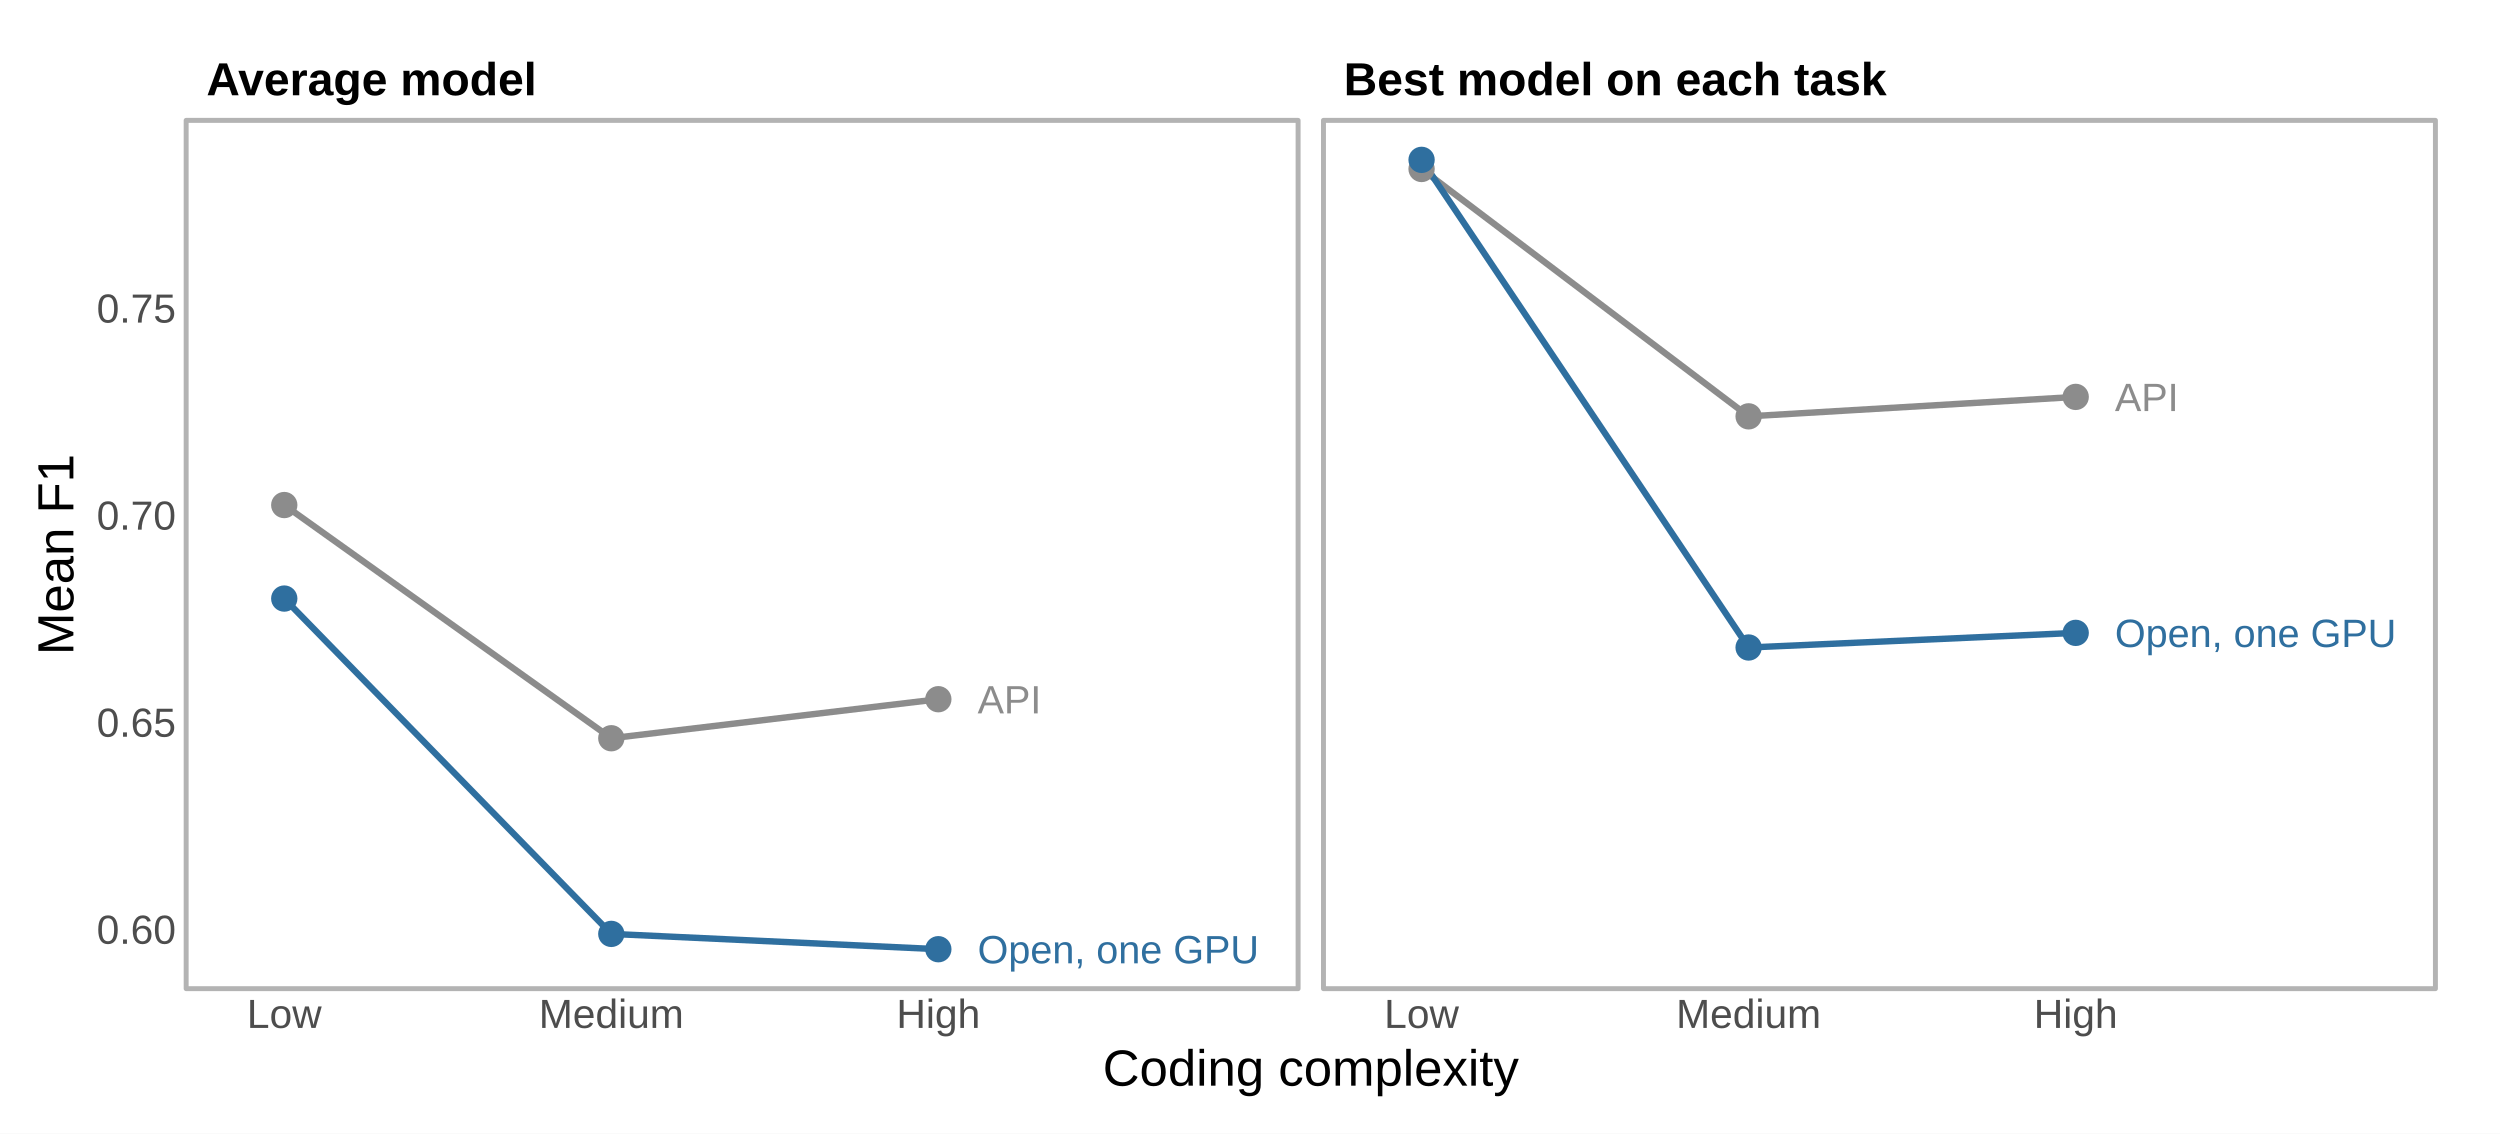
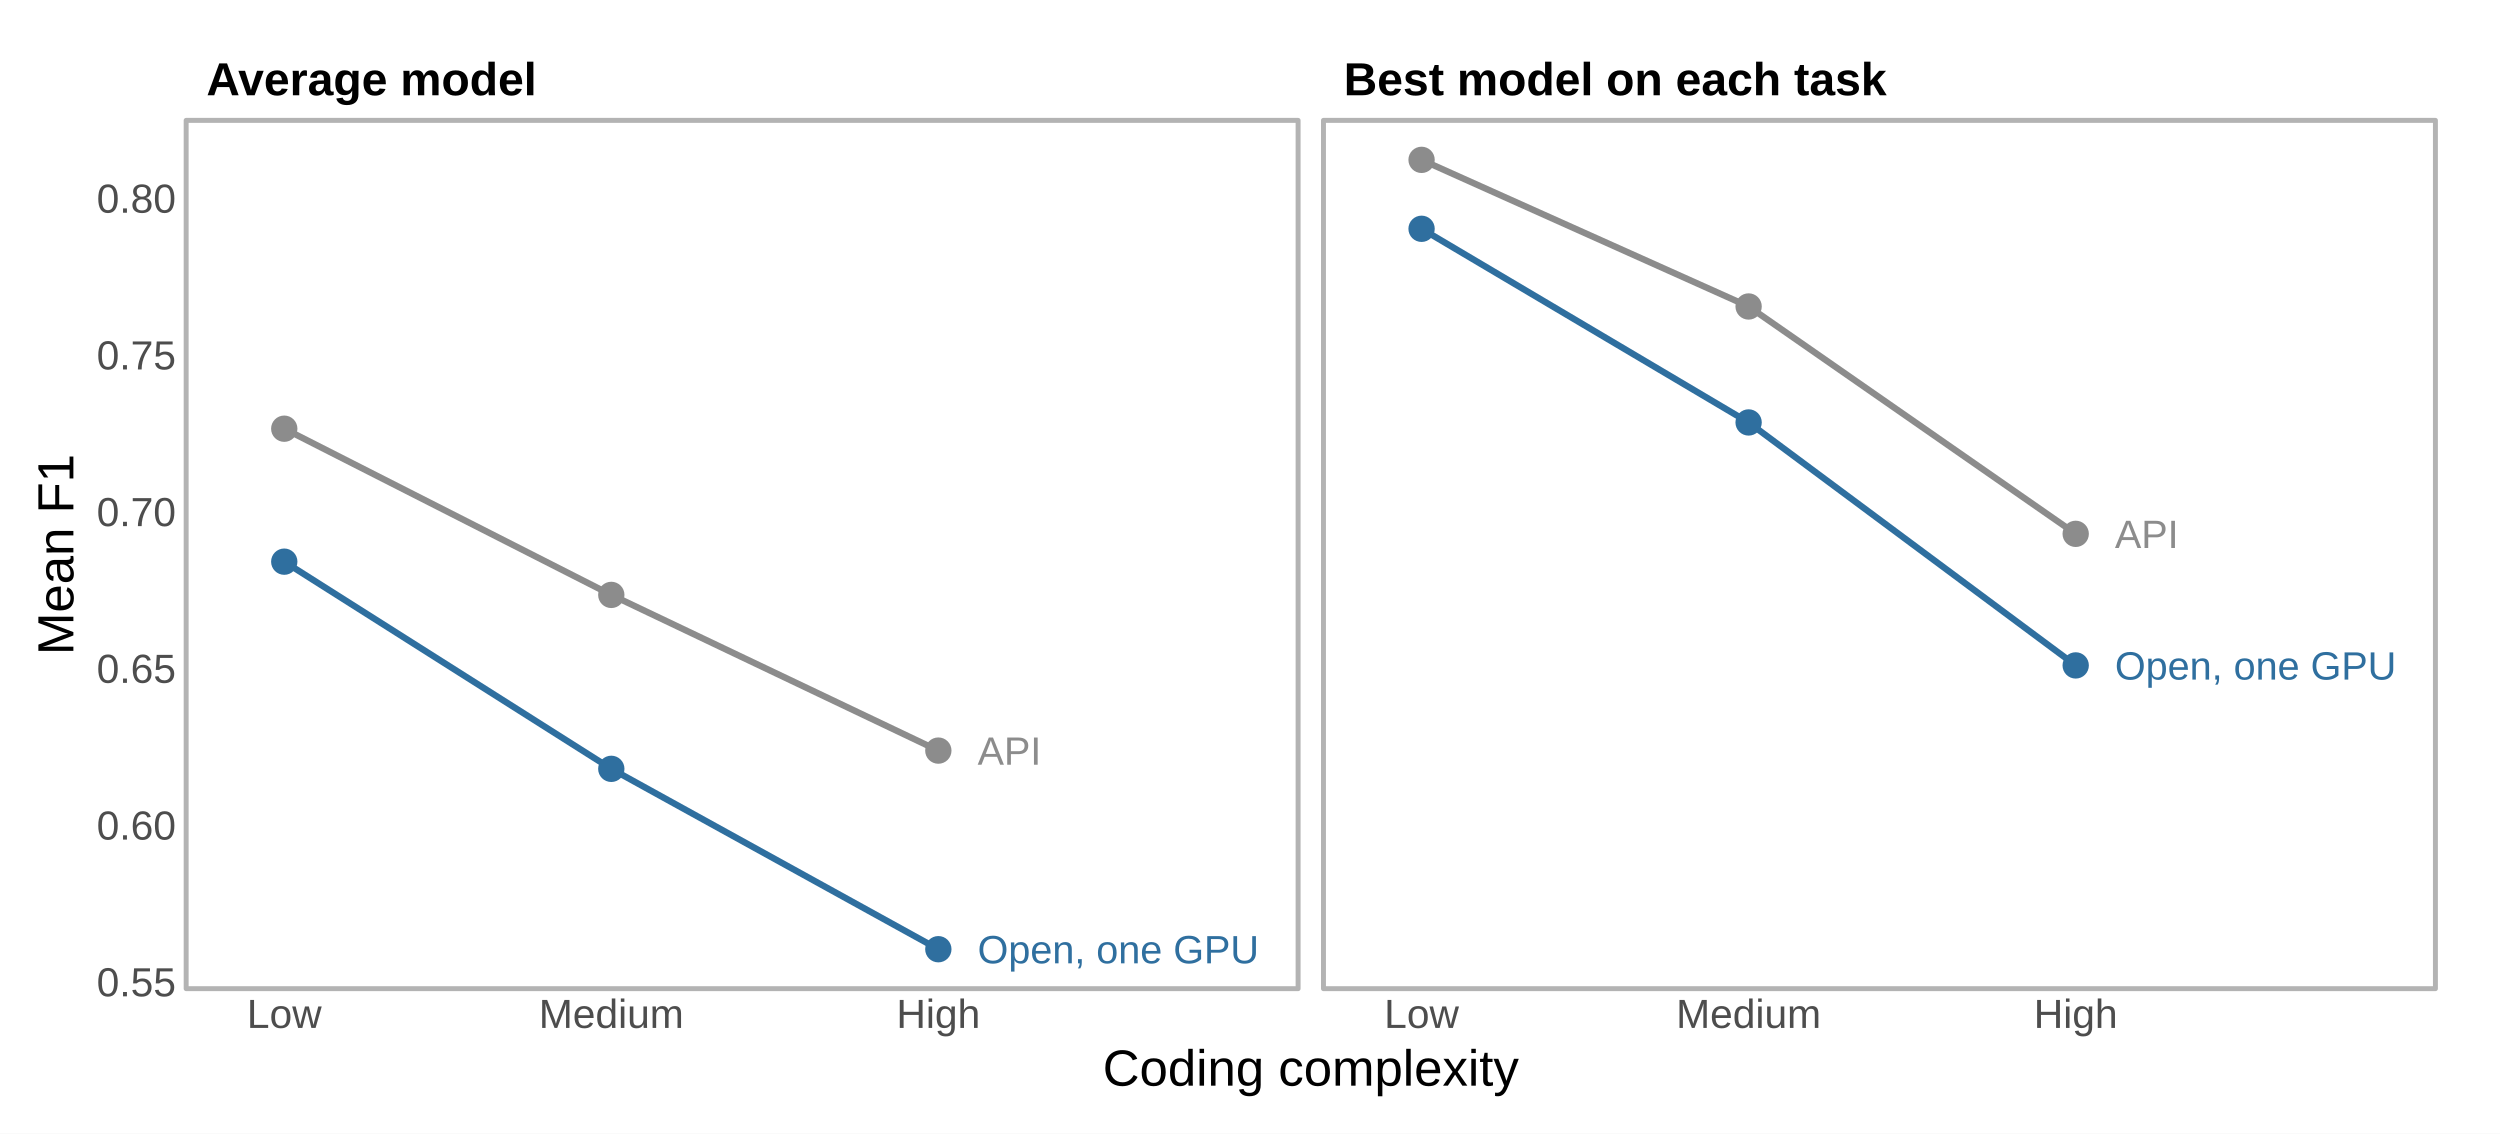
<svg xmlns="http://www.w3.org/2000/svg" width="540.00pt" height="244.80pt" viewBox="0 0 540.00 244.80">
  <g class="svglite">
    <defs>
      <style type="text/css">
    .svglite line, .svglite polyline, .svglite polygon, .svglite path, .svglite rect, .svglite circle {
      fill: none;
      stroke: #000000;
      stroke-linecap: round;
      stroke-linejoin: round;
      stroke-miterlimit: 10.00;
    }
    .svglite text {
      white-space: pre;
    }
    .svglite g.glyphgroup path {
      fill: inherit;
      stroke: none;
    }
  </style>
    </defs>
    <rect width="100%" height="100%" style="stroke: none; fill: #FFFFFF;" />
    <defs>
      <clipPath id="cpMC4wMHw1NDAuMDB8MC4wMHwyNDQuODA=">
        <rect x="0.00" y="0.00" width="540.00" height="244.80" />
      </clipPath>
    </defs>
    <g clip-path="url(#cpMC4wMHw1NDAuMDB8MC4wMHwyNDQuODA=)">
      <rect x="0.00" y="0.00" width="540.00" height="244.80" style="stroke-width: 1.07; stroke: #FFFFFF; fill: #FFFFFF;" />
      <rect x="40.21" y="26.00" width="240.18" height="187.55" style="stroke-width: 1.07; stroke: none; fill: #FFFFFF;" />
-       <polyline points="61.40,109.09 132.04,159.46 202.68,151.03 " style="stroke-width: 1.39; stroke: #8C8C8C; stroke-linecap: butt;" />
-       <polyline points="61.40,129.29 132.04,201.72 202.68,205.03 " style="stroke-width: 1.39; stroke: #2F6F9F; stroke-linecap: butt;" />
-       <circle cx="202.68" cy="151.03" r="2.49" style="stroke-width: 0.71; stroke: #8C8C8C; fill: #8C8C8C;" />
+       <polyline points="61.40,92.60 132.04,128.50 202.68,162.13 " style="stroke-width: 1.39; stroke: #8C8C8C; stroke-linecap: butt;" />
+       <polyline points="61.40,121.32 132.04,166.07 202.68,205.03 " style="stroke-width: 1.39; stroke: #2F6F9F; stroke-linecap: butt;" />
+       <circle cx="202.68" cy="162.13" r="2.49" style="stroke-width: 0.71; stroke: #8C8C8C; fill: #8C8C8C;" />
      <circle cx="202.68" cy="205.03" r="2.49" style="stroke-width: 0.71; stroke: #2F6F9F; fill: #2F6F9F;" />
-       <circle cx="61.40" cy="109.09" r="2.49" style="stroke-width: 0.71; stroke: #8C8C8C; fill: #8C8C8C;" />
-       <circle cx="61.40" cy="129.29" r="2.49" style="stroke-width: 0.71; stroke: #2F6F9F; fill: #2F6F9F;" />
-       <circle cx="132.04" cy="159.46" r="2.49" style="stroke-width: 0.71; stroke: #8C8C8C; fill: #8C8C8C;" />
-       <circle cx="132.04" cy="201.72" r="2.49" style="stroke-width: 0.71; stroke: #2F6F9F; fill: #2F6F9F;" />
-       <text x="211.16" y="154.09" style="font-size: 8.54px;fill: #8C8C8C; font-family: &quot;Arial&quot;;" textLength="13.75px" lengthAdjust="spacingAndGlyphs">API</text>
+       <circle cx="61.40" cy="92.60" r="2.49" style="stroke-width: 0.71; stroke: #8C8C8C; fill: #8C8C8C;" />
+       <circle cx="61.40" cy="121.32" r="2.49" style="stroke-width: 0.71; stroke: #2F6F9F; fill: #2F6F9F;" />
+       <circle cx="132.04" cy="128.50" r="2.49" style="stroke-width: 0.71; stroke: #8C8C8C; fill: #8C8C8C;" />
+       <circle cx="132.04" cy="166.07" r="2.49" style="stroke-width: 0.71; stroke: #2F6F9F; fill: #2F6F9F;" />
+       <text x="211.16" y="165.19" style="font-size: 8.54px;fill: #8C8C8C; font-family: &quot;Arial&quot;;" textLength="13.75px" lengthAdjust="spacingAndGlyphs">API</text>
      <text x="211.16" y="208.08" style="font-size: 8.54px;fill: #2F6F9F; font-family: &quot;Arial&quot;;" textLength="60.75px" lengthAdjust="spacingAndGlyphs">Open, one GPU</text>
      <rect x="40.21" y="26.00" width="240.18" height="187.55" style="stroke-width: 1.07; stroke: #B3B3B3;" />
      <rect x="285.87" y="26.00" width="240.18" height="187.55" style="stroke-width: 1.07; stroke: none; fill: #FFFFFF;" />
-       <polyline points="307.06,36.50 377.70,89.93 448.35,85.73 " style="stroke-width: 1.39; stroke: #8C8C8C; stroke-linecap: butt;" />
-       <polyline points="307.06,34.53 377.70,139.86 448.35,136.70 " style="stroke-width: 1.39; stroke: #2F6F9F; stroke-linecap: butt;" />
-       <circle cx="448.35" cy="85.73" r="2.49" style="stroke-width: 0.71; stroke: #8C8C8C; fill: #8C8C8C;" />
-       <circle cx="448.35" cy="136.70" r="2.49" style="stroke-width: 0.71; stroke: #2F6F9F; fill: #2F6F9F;" />
-       <circle cx="307.06" cy="36.50" r="2.49" style="stroke-width: 0.71; stroke: #8C8C8C; fill: #8C8C8C;" />
-       <circle cx="307.06" cy="34.53" r="2.49" style="stroke-width: 0.71; stroke: #2F6F9F; fill: #2F6F9F;" />
-       <circle cx="377.70" cy="89.93" r="2.49" style="stroke-width: 0.71; stroke: #8C8C8C; fill: #8C8C8C;" />
-       <circle cx="377.70" cy="139.86" r="2.49" style="stroke-width: 0.71; stroke: #2F6F9F; fill: #2F6F9F;" />
-       <text x="456.82" y="88.79" style="font-size: 8.54px;fill: #8C8C8C; font-family: &quot;Arial&quot;;" textLength="13.75px" lengthAdjust="spacingAndGlyphs">API</text>
-       <text x="456.82" y="139.76" style="font-size: 8.54px;fill: #2F6F9F; font-family: &quot;Arial&quot;;" textLength="60.75px" lengthAdjust="spacingAndGlyphs">Open, one GPU</text>
+       <polyline points="307.06,34.53 377.70,66.20 448.35,115.31 " style="stroke-width: 1.39; stroke: #8C8C8C; stroke-linecap: butt;" />
+       <polyline points="307.06,49.42 377.70,91.25 448.35,143.73 " style="stroke-width: 1.39; stroke: #2F6F9F; stroke-linecap: butt;" />
+       <circle cx="448.35" cy="115.31" r="2.49" style="stroke-width: 0.71; stroke: #8C8C8C; fill: #8C8C8C;" />
+       <circle cx="448.35" cy="143.73" r="2.49" style="stroke-width: 0.71; stroke: #2F6F9F; fill: #2F6F9F;" />
+       <circle cx="307.06" cy="34.53" r="2.49" style="stroke-width: 0.71; stroke: #8C8C8C; fill: #8C8C8C;" />
+       <circle cx="307.06" cy="49.42" r="2.49" style="stroke-width: 0.71; stroke: #2F6F9F; fill: #2F6F9F;" />
+       <circle cx="377.70" cy="66.20" r="2.49" style="stroke-width: 0.71; stroke: #8C8C8C; fill: #8C8C8C;" />
+       <circle cx="377.70" cy="91.25" r="2.49" style="stroke-width: 0.71; stroke: #2F6F9F; fill: #2F6F9F;" />
+       <text x="456.82" y="118.37" style="font-size: 8.54px;fill: #8C8C8C; font-family: &quot;Arial&quot;;" textLength="13.75px" lengthAdjust="spacingAndGlyphs">API</text>
+       <text x="456.82" y="146.79" style="font-size: 8.54px;fill: #2F6F9F; font-family: &quot;Arial&quot;;" textLength="60.75px" lengthAdjust="spacingAndGlyphs">Open, one GPU</text>
      <rect x="285.87" y="26.00" width="240.18" height="187.55" style="stroke-width: 1.07; stroke: #B3B3B3;" />
    </g>
    <defs>
      <clipPath id="cpNDAuMjF8MjgwLjM5fDcuOTd8MjYuMDA=">
        <rect x="40.21" y="7.97" width="240.18" height="18.03" />
      </clipPath>
    </defs>
    <g clip-path="url(#cpNDAuMjF8MjgwLjM5fDcuOTd8MjYuMDA=)">
      <text x="44.59" y="20.57" style="font-size: 10.00px; font-weight: bold; font-family: &quot;Arial&quot;;" textLength="71.33px" lengthAdjust="spacingAndGlyphs">Average model</text>
    </g>
    <g clip-path="url(#cpMC4wMHw1NDAuMDB8MC4wMHwyNDQuODA=)">
</g>
    <defs>
      <clipPath id="cpMjg1Ljg3fDUyNi4wNXw3Ljk3fDI2LjAw">
        <rect x="285.87" y="7.97" width="240.18" height="18.03" />
      </clipPath>
    </defs>
    <g clip-path="url(#cpMjg1Ljg3fDUyNi4wNXw3Ljk3fDI2LjAw)">
      <text x="290.25" y="20.57" style="font-size: 10.00px; font-weight: bold; font-family: &quot;Arial&quot;;" textLength="117.28px" lengthAdjust="spacingAndGlyphs">Best model on each task</text>
    </g>
    <g clip-path="url(#cpMC4wMHw1NDAuMDB8MC4wMHwyNDQuODA=)">
      <text x="61.40" y="222.04" text-anchor="middle" style="font-size: 8.80px;fill: #4D4D4D; font-family: &quot;Arial&quot;;" textLength="16.14px" lengthAdjust="spacingAndGlyphs">Low</text>
      <text x="132.04" y="222.04" text-anchor="middle" style="font-size: 8.80px;fill: #4D4D4D; font-family: &quot;Arial&quot;;" textLength="31.28px" lengthAdjust="spacingAndGlyphs">Medium</text>
      <text x="202.68" y="222.04" text-anchor="middle" style="font-size: 8.80px;fill: #4D4D4D; font-family: &quot;Arial&quot;;" textLength="18.09px" lengthAdjust="spacingAndGlyphs">High</text>
      <text x="307.06" y="222.04" text-anchor="middle" style="font-size: 8.80px;fill: #4D4D4D; font-family: &quot;Arial&quot;;" textLength="16.14px" lengthAdjust="spacingAndGlyphs">Low</text>
      <text x="377.70" y="222.04" text-anchor="middle" style="font-size: 8.80px;fill: #4D4D4D; font-family: &quot;Arial&quot;;" textLength="31.28px" lengthAdjust="spacingAndGlyphs">Medium</text>
      <text x="448.35" y="222.04" text-anchor="middle" style="font-size: 8.80px;fill: #4D4D4D; font-family: &quot;Arial&quot;;" textLength="18.09px" lengthAdjust="spacingAndGlyphs">High</text>
-       <text x="38.01" y="203.86" text-anchor="end" style="font-size: 8.80px;fill: #4D4D4D; font-family: &quot;Arial&quot;;" textLength="17.11px" lengthAdjust="spacingAndGlyphs">0.60</text>
-       <text x="38.01" y="159.14" text-anchor="end" style="font-size: 8.80px;fill: #4D4D4D; font-family: &quot;Arial&quot;;" textLength="17.11px" lengthAdjust="spacingAndGlyphs">0.65</text>
-       <text x="38.01" y="114.41" text-anchor="end" style="font-size: 8.80px;fill: #4D4D4D; font-family: &quot;Arial&quot;;" textLength="17.11px" lengthAdjust="spacingAndGlyphs">0.70</text>
-       <text x="38.01" y="69.69" text-anchor="end" style="font-size: 8.80px;fill: #4D4D4D; font-family: &quot;Arial&quot;;" textLength="17.11px" lengthAdjust="spacingAndGlyphs">0.75</text>
+       <text x="38.01" y="215.21" text-anchor="end" style="font-size: 8.80px;fill: #4D4D4D; font-family: &quot;Arial&quot;;" textLength="17.11px" lengthAdjust="spacingAndGlyphs">0.55</text>
+       <text x="38.01" y="181.36" text-anchor="end" style="font-size: 8.80px;fill: #4D4D4D; font-family: &quot;Arial&quot;;" textLength="17.11px" lengthAdjust="spacingAndGlyphs">0.60</text>
+       <text x="38.01" y="147.50" text-anchor="end" style="font-size: 8.80px;fill: #4D4D4D; font-family: &quot;Arial&quot;;" textLength="17.11px" lengthAdjust="spacingAndGlyphs">0.65</text>
+       <text x="38.01" y="113.65" text-anchor="end" style="font-size: 8.80px;fill: #4D4D4D; font-family: &quot;Arial&quot;;" textLength="17.11px" lengthAdjust="spacingAndGlyphs">0.70</text>
+       <text x="38.01" y="79.80" text-anchor="end" style="font-size: 8.80px;fill: #4D4D4D; font-family: &quot;Arial&quot;;" textLength="17.11px" lengthAdjust="spacingAndGlyphs">0.75</text>
+       <text x="38.01" y="45.95" text-anchor="end" style="font-size: 8.80px;fill: #4D4D4D; font-family: &quot;Arial&quot;;" textLength="17.11px" lengthAdjust="spacingAndGlyphs">0.80</text>
      <text x="283.13" y="234.51" text-anchor="middle" style="font-size: 11.00px; font-family: &quot;Arial&quot;;" textLength="89.91px" lengthAdjust="spacingAndGlyphs">Coding complexity</text>
      <text transform="translate(15.85,119.78) rotate(-90)" text-anchor="middle" style="font-size: 11.00px; font-family: &quot;Arial&quot;;" textLength="43.44px" lengthAdjust="spacingAndGlyphs">Mean F1</text>
    </g>
  </g>
</svg>
